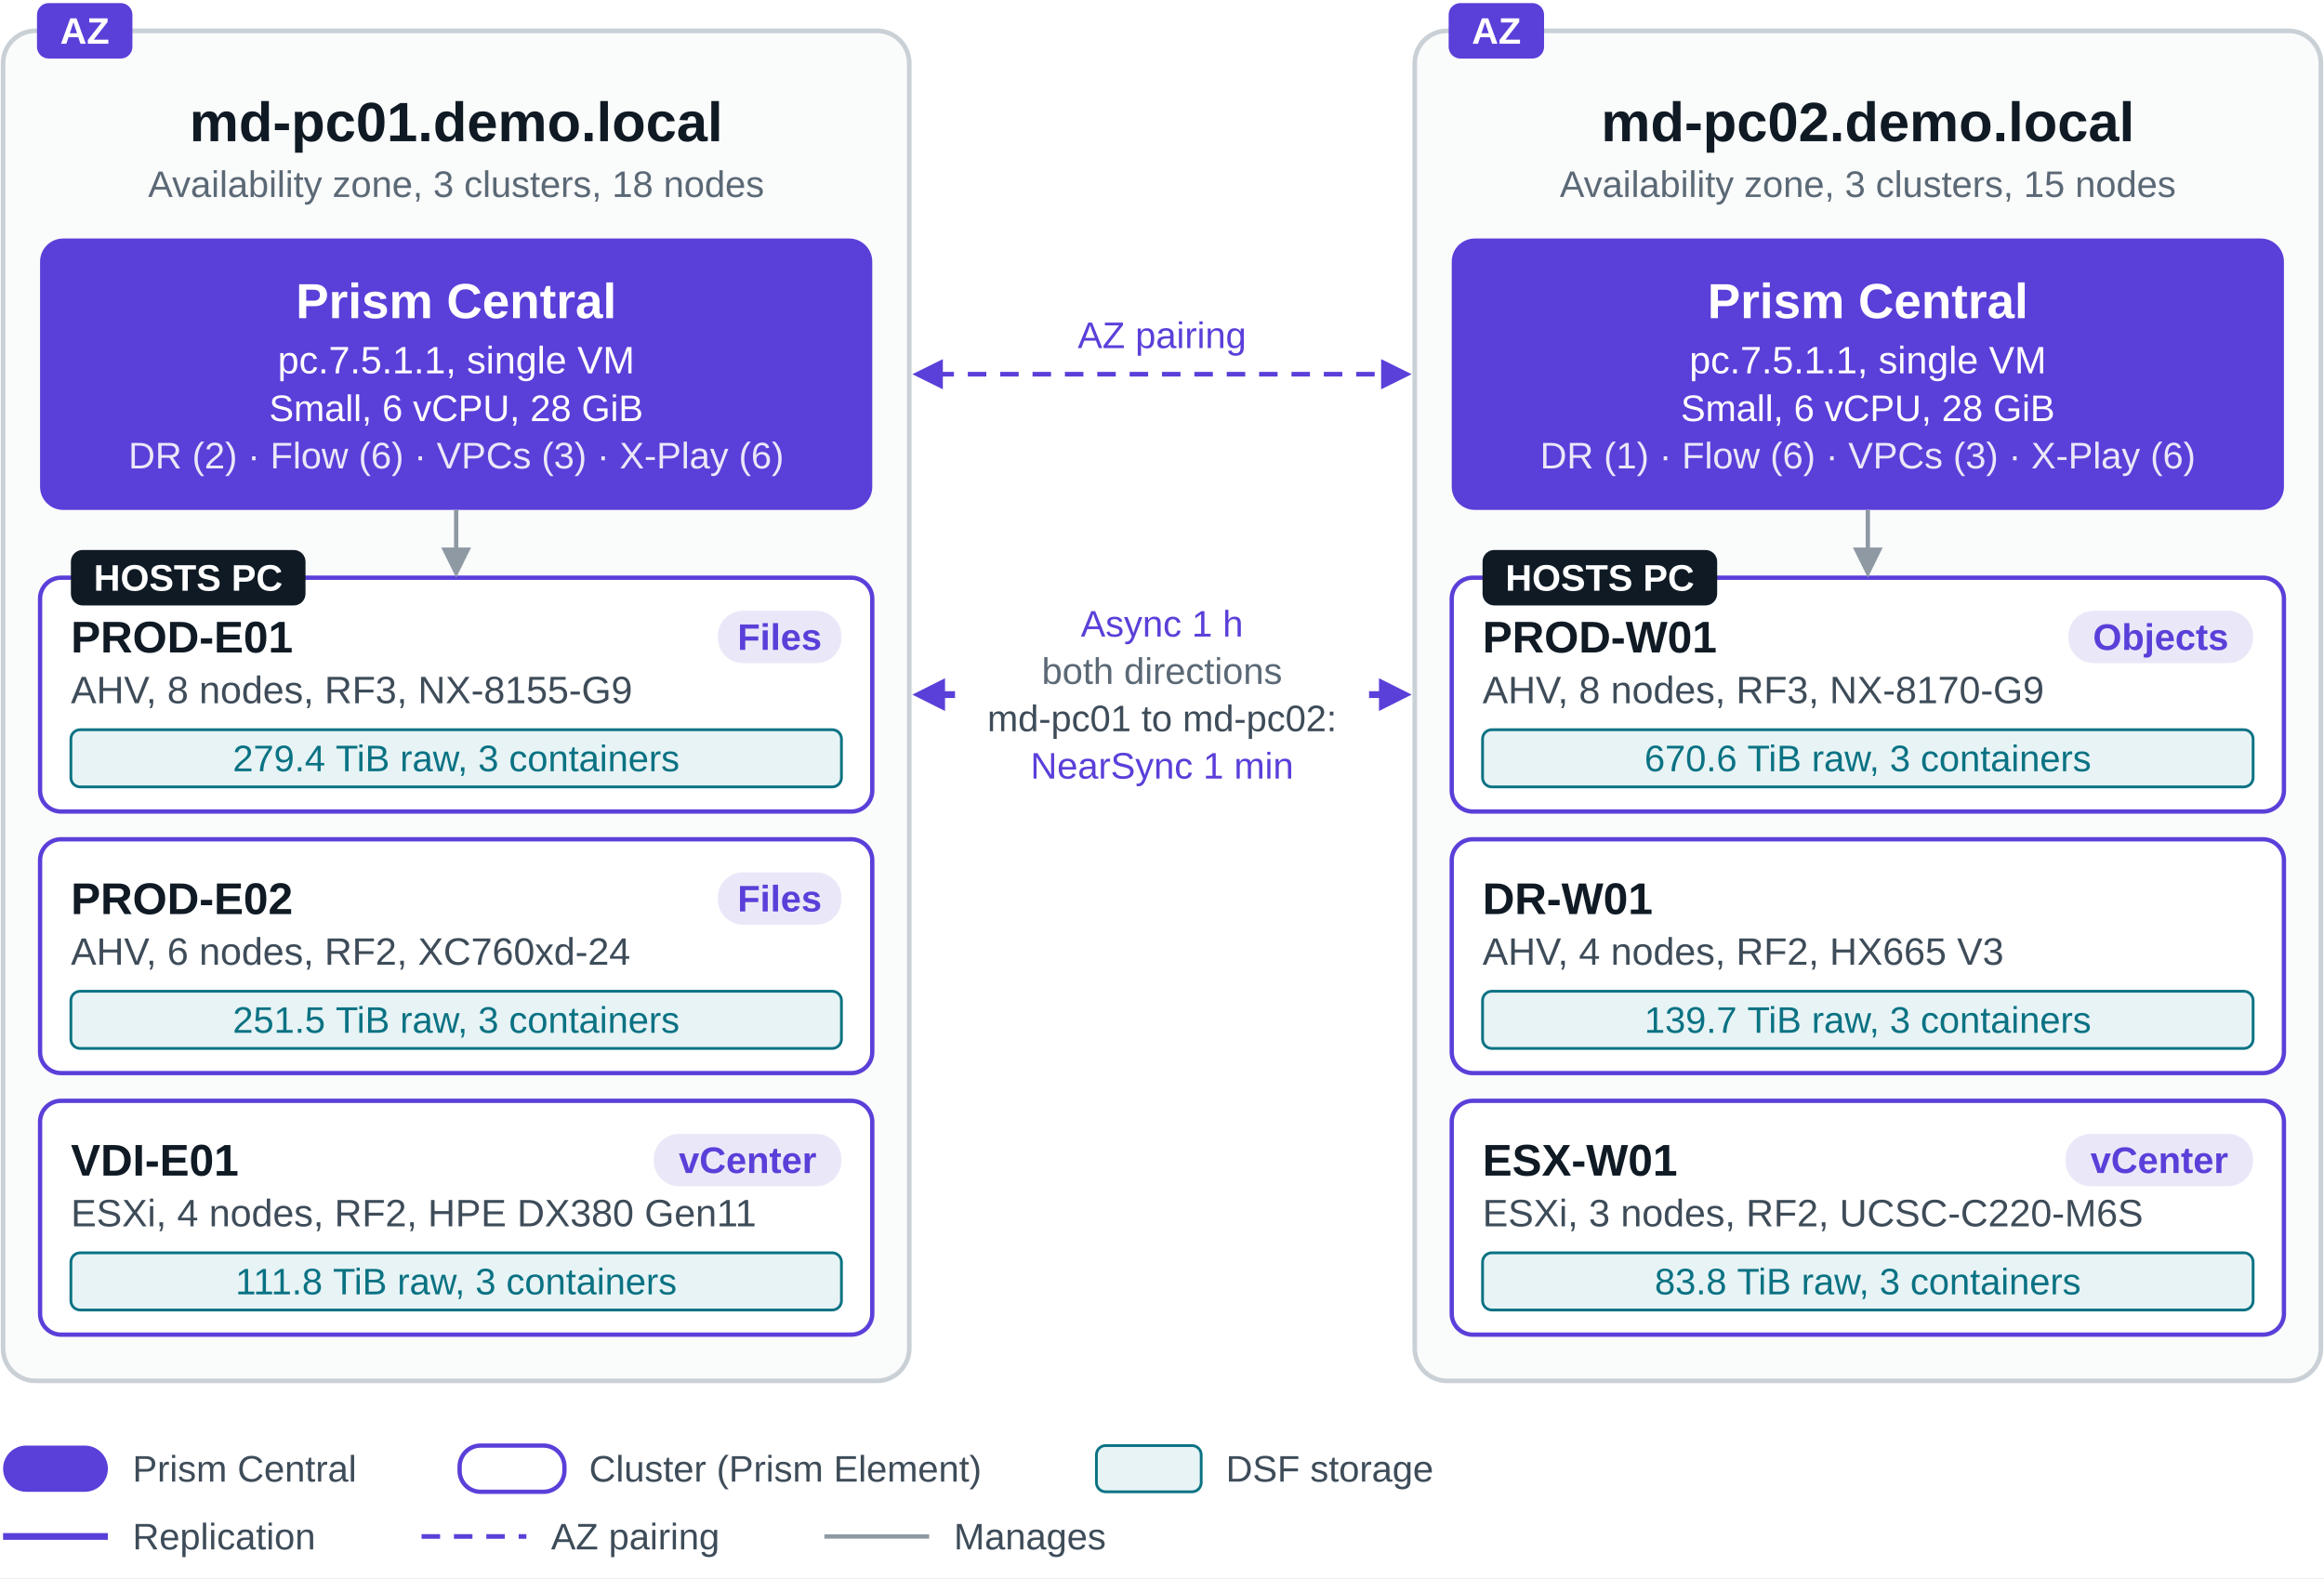
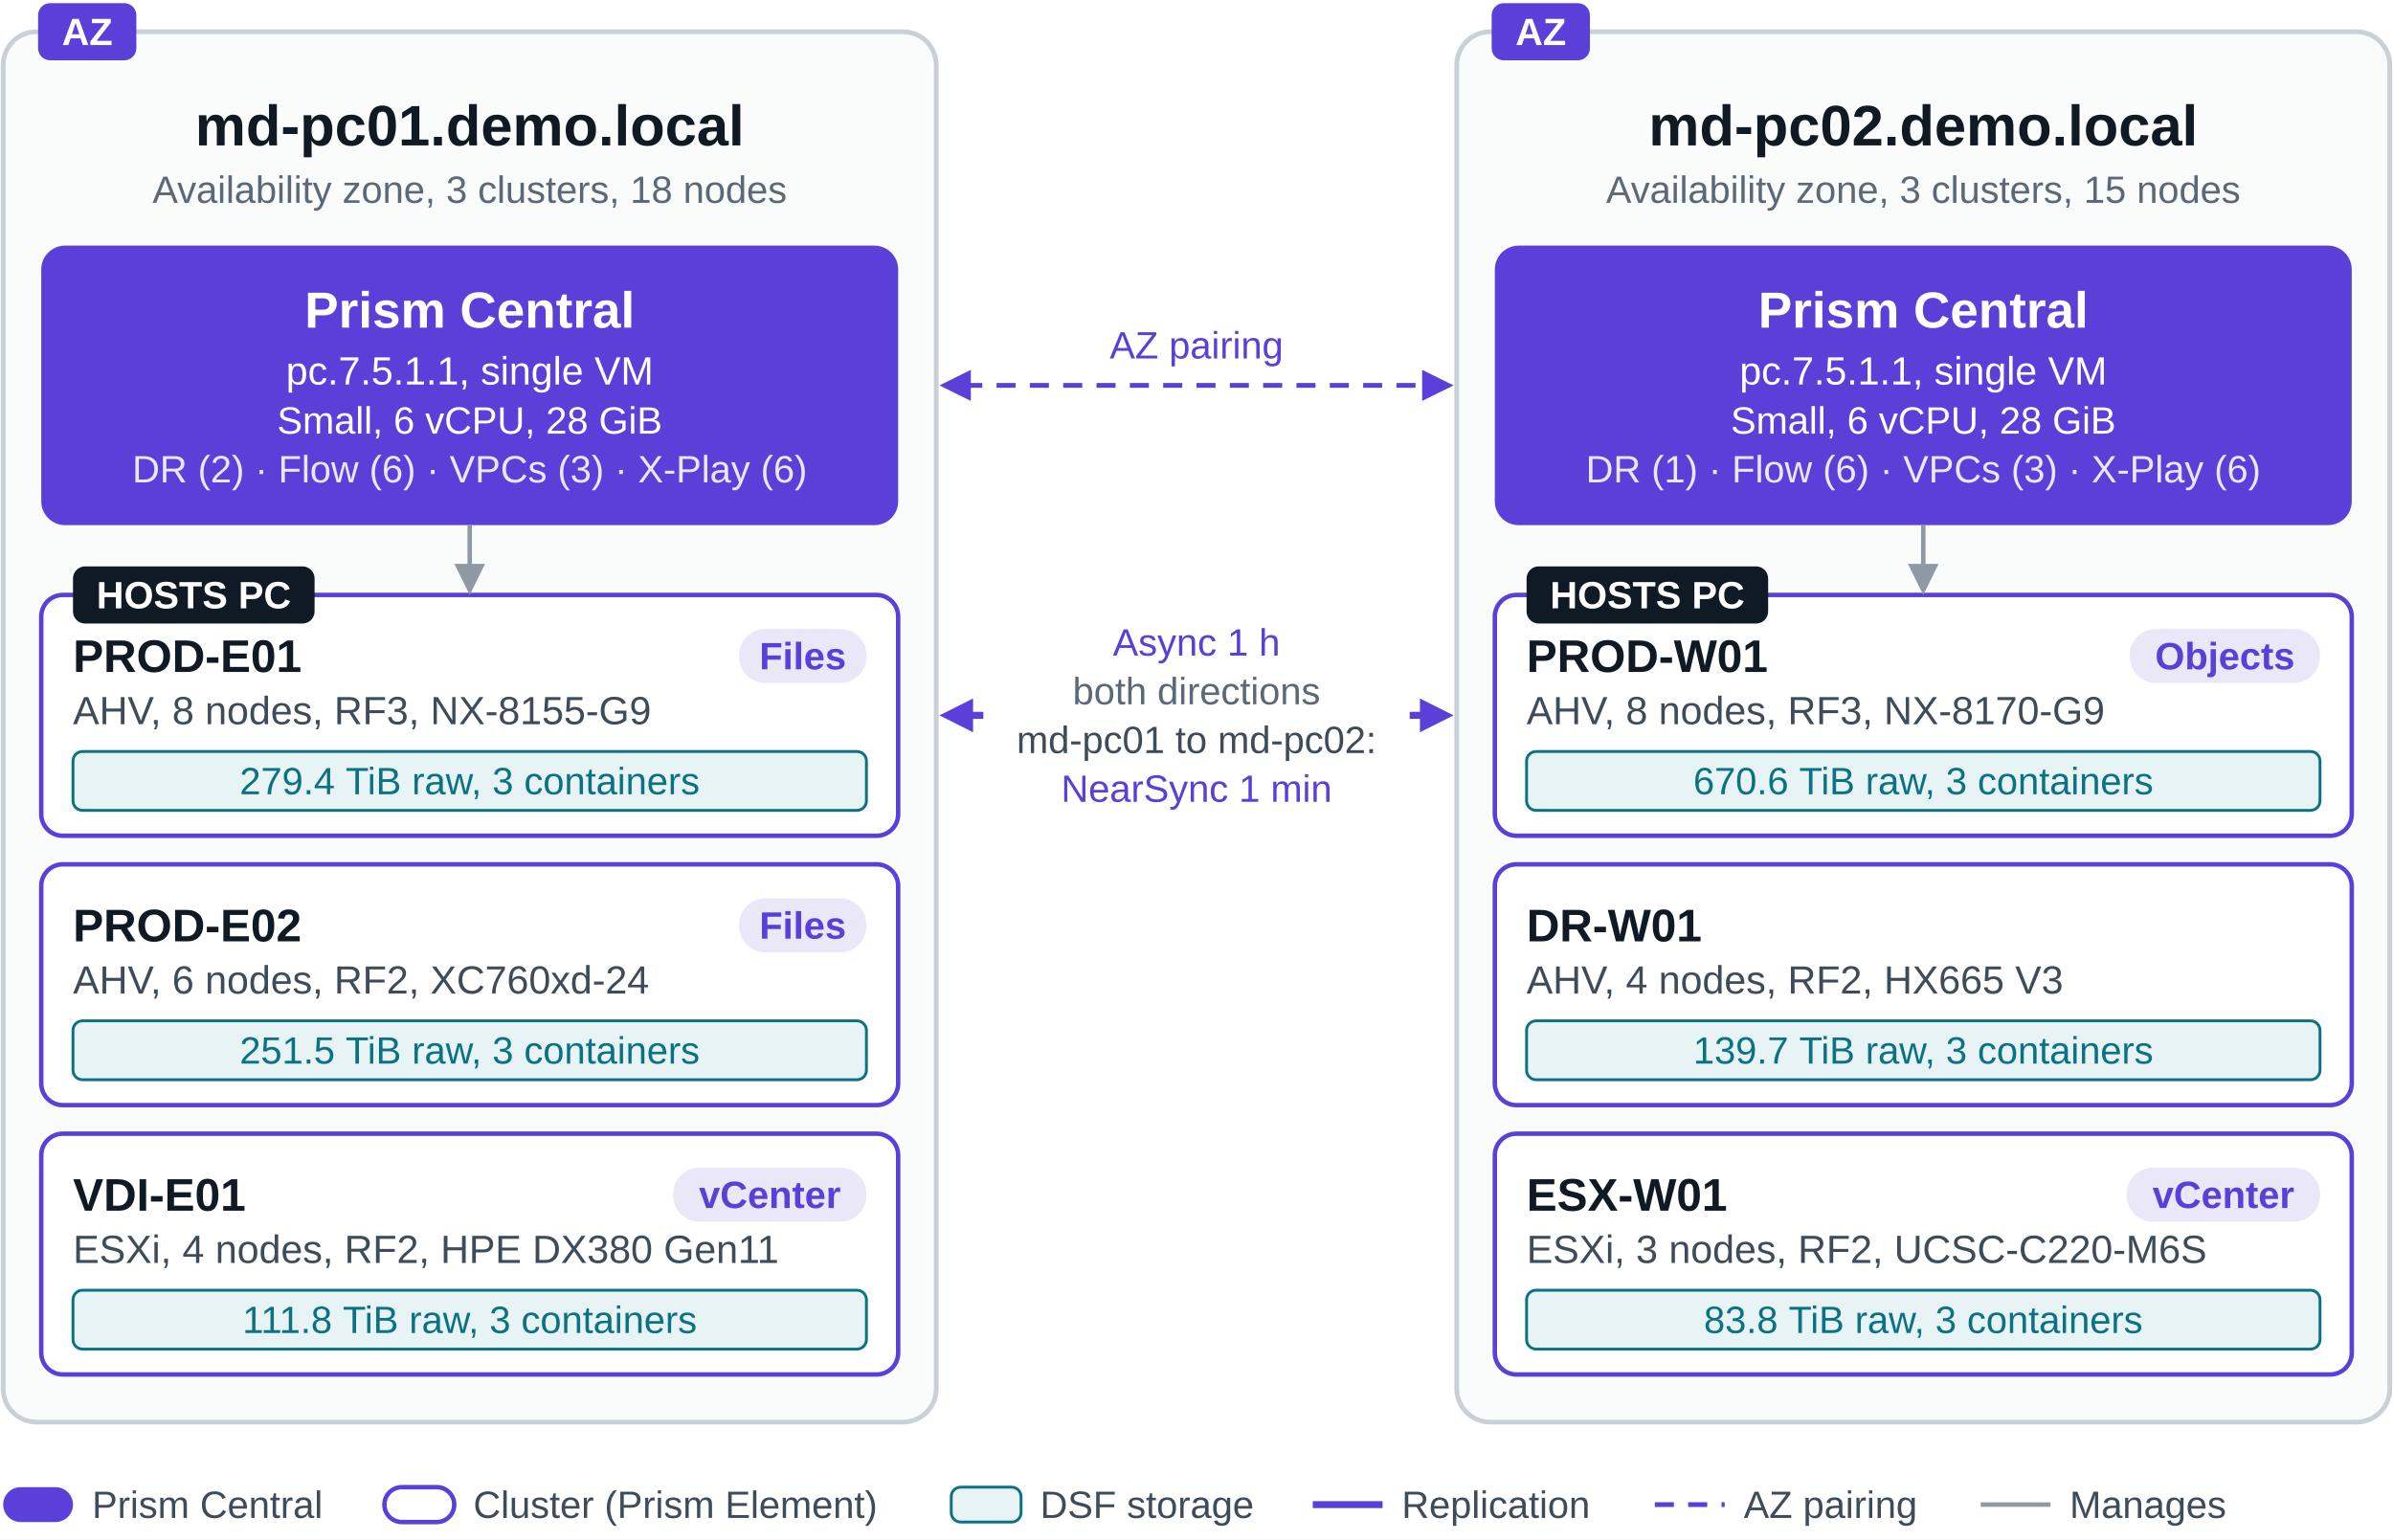
- <svg xmlns="http://www.w3.org/2000/svg" version="1.1" width="377pt" height="256.06pt" viewBox="0 0 377 256.06" font-family="Figtree, Calibri, 'Segoe UI', Arial, sans-serif">
-   <rect width="377" height="256.06" fill="#FFFFFF" />
+ <svg xmlns="http://www.w3.org/2000/svg" version="1.1" width="377pt" height="242.56pt" viewBox="0 0 377 242.56" font-family="Figtree, Calibri, 'Segoe UI', Arial, sans-serif">
+   <rect width="377" height="242.56" fill="#FFFFFF" />
  <g id="site:md-pc01.demo.local" data-kind="container" data-name="md-pc01.demo.local" data-prism-central="md-pc01.demo.local">
    <rect x="0.5" y="5" width="147" height="219.06" fill="#FAFBFB" rx="5.25" stroke="#C9D0D6" stroke-width="0.75" />
    <text x="74" y="22.91" text-anchor="middle" font-size="9" font-weight="600" fill="#0F1A24" textLength="83.19" lengthAdjust="spacingAndGlyphs">md-pc01.demo.local</text>
    <text x="74" y="31.96" text-anchor="middle" font-size="6" fill="#5B6976" textLength="99.16" lengthAdjust="spacingAndGlyphs">Availability zone, 3 clusters, 18 nodes</text>
  </g>
  <g id="site:md-pc02.demo.local" data-kind="container" data-name="md-pc02.demo.local" data-prism-central="md-pc02.demo.local">
    <rect x="229.5" y="5" width="147" height="219.06" fill="#FAFBFB" rx="5.25" stroke="#C9D0D6" stroke-width="0.75" />
    <text x="303" y="22.91" text-anchor="middle" font-size="9" font-weight="600" fill="#0F1A24" textLength="84.56" lengthAdjust="spacingAndGlyphs">md-pc02.demo.local</text>
    <text x="303" y="31.96" text-anchor="middle" font-size="6" fill="#5B6976" textLength="98.92" lengthAdjust="spacingAndGlyphs">Availability zone, 3 clusters, 15 nodes</text>
  </g>
  <g id="site:md-pc01.demo.local:pc" data-kind="box" data-prism-central="md-pc01.demo.local">
    <rect x="6.5" y="38.7" width="135" height="44.04" fill="#5B3FD9" rx="3.75" />
    <text x="74" y="51.62" text-anchor="middle" font-size="8" font-weight="600" fill="#FFFFFF" textLength="49.06" lengthAdjust="spacingAndGlyphs">Prism Central</text>
    <text x="74" y="60.58" text-anchor="middle" font-size="6.2" fill="#FFFFFF" textLength="54.37" lengthAdjust="spacingAndGlyphs">pc.7.5.1.1, single VM</text>
    <text x="74" y="68.32" text-anchor="middle" font-size="6" fill="#FFFFFF" textLength="58.35" lengthAdjust="spacingAndGlyphs">Small, 6 vCPU, 28 GiB</text>
    <text x="74" y="76" text-anchor="middle" font-size="6" fill="#EAE8F8" textLength="102.29" lengthAdjust="spacingAndGlyphs">DR (2) · Flow (6) · VPCs (3) · X-Play (6)</text>
  </g>
  <g id="cluster:86088e1b-cdfc-5113-a735-aeb9ef1962c3" data-kind="box" data-cluster-uuid="86088e1b-cdfc-5113-a735-aeb9ef1962c3" data-name="PROD-E01" data-prism-central="md-pc01.demo.local">
    <rect x="6.5" y="93.74" width="135" height="37.94" fill="#FFFFFF" rx="3.4" stroke="#5B3FD9" stroke-width="0.7" />
    <text x="11.5" y="105.87" font-size="7.2" font-weight="600" fill="#0F1A24" textLength="34.37" lengthAdjust="spacingAndGlyphs">PROD-E01</text>
    <text x="11.5" y="114.1" font-size="6.2" fill="#3E4C59" textLength="90.36" lengthAdjust="spacingAndGlyphs">AHV, 8 nodes, RF3, NX-8155-G9</text>
  </g>
  <g id="cluster:b05a4233-4013-58ed-a8b7-794ab3a4f5f8" data-kind="box" data-cluster-uuid="b05a4233-4013-58ed-a8b7-794ab3a4f5f8" data-name="PROD-E02" data-prism-central="md-pc01.demo.local">
    <rect x="6.5" y="136.18" width="135" height="37.94" fill="#FFFFFF" rx="3.4" stroke="#5B3FD9" stroke-width="0.7" />
    <text x="11.5" y="148.31" font-size="7.2" font-weight="600" fill="#0F1A24" textLength="35.47" lengthAdjust="spacingAndGlyphs">PROD-E02</text>
    <text x="11.5" y="156.54" font-size="6.2" fill="#3E4C59" textLength="90.23" lengthAdjust="spacingAndGlyphs">AHV, 6 nodes, RF2, XC760xd-24</text>
  </g>
  <g id="cluster:9b4738ef-4d63-5e4f-92be-6214d8858c4e" data-kind="box" data-cluster-uuid="9b4738ef-4d63-5e4f-92be-6214d8858c4e" data-name="VDI-E01" data-prism-central="md-pc01.demo.local">
    <rect x="6.5" y="178.62" width="135" height="37.94" fill="#FFFFFF" rx="3.4" stroke="#5B3FD9" stroke-width="0.7" />
    <text x="11.5" y="190.75" font-size="7.2" font-weight="600" fill="#0F1A24" textLength="27.02" lengthAdjust="spacingAndGlyphs">VDI-E01</text>
    <text x="11.5" y="198.98" font-size="6.2" fill="#3E4C59" textLength="105.46" lengthAdjust="spacingAndGlyphs">ESXi, 4 nodes, RF2, HPE DX380 Gen11</text>
  </g>
  <g id="site:md-pc02.demo.local:pc" data-kind="box" data-prism-central="md-pc02.demo.local">
    <rect x="235.5" y="38.7" width="135" height="44.04" fill="#5B3FD9" rx="3.75" />
    <text x="303" y="51.62" text-anchor="middle" font-size="8" font-weight="600" fill="#FFFFFF" textLength="49.06" lengthAdjust="spacingAndGlyphs">Prism Central</text>
    <text x="303" y="60.58" text-anchor="middle" font-size="6.2" fill="#FFFFFF" textLength="54.37" lengthAdjust="spacingAndGlyphs">pc.7.5.1.1, single VM</text>
    <text x="303" y="68.32" text-anchor="middle" font-size="6" fill="#FFFFFF" textLength="58.35" lengthAdjust="spacingAndGlyphs">Small, 6 vCPU, 28 GiB</text>
    <text x="303" y="76" text-anchor="middle" font-size="6" fill="#EAE8F8" textLength="101.42" lengthAdjust="spacingAndGlyphs">DR (1) · Flow (6) · VPCs (3) · X-Play (6)</text>
  </g>
  <g id="cluster:8db1379a-d206-57cc-87c6-3ff054625b9a" data-kind="box" data-cluster-uuid="8db1379a-d206-57cc-87c6-3ff054625b9a" data-name="PROD-W01" data-prism-central="md-pc02.demo.local">
    <rect x="235.5" y="93.74" width="135" height="37.94" fill="#FFFFFF" rx="3.4" stroke="#5B3FD9" stroke-width="0.7" />
    <text x="240.5" y="105.87" font-size="7.2" font-weight="600" fill="#0F1A24" textLength="37.14" lengthAdjust="spacingAndGlyphs">PROD-W01</text>
    <text x="240.5" y="114.1" font-size="6.2" fill="#3E4C59" textLength="90.54" lengthAdjust="spacingAndGlyphs">AHV, 8 nodes, RF3, NX-8170-G9</text>
  </g>
  <g id="cluster:6ce6d622-1b20-52a3-98e8-31ed2e9a383a" data-kind="box" data-cluster-uuid="6ce6d622-1b20-52a3-98e8-31ed2e9a383a" data-name="DR-W01" data-prism-central="md-pc02.demo.local">
    <rect x="235.5" y="136.18" width="135" height="37.94" fill="#FFFFFF" rx="3.4" stroke="#5B3FD9" stroke-width="0.7" />
    <text x="240.5" y="148.31" font-size="7.2" font-weight="600" fill="#0F1A24" textLength="27.23" lengthAdjust="spacingAndGlyphs">DR-W01</text>
    <text x="240.5" y="156.54" font-size="6.2" fill="#3E4C59" textLength="83.25" lengthAdjust="spacingAndGlyphs">AHV, 4 nodes, RF2, HX665 V3</text>
  </g>
  <g id="cluster:92c840d4-7d8a-5dce-b2c2-1e5e3e93e652" data-kind="box" data-cluster-uuid="92c840d4-7d8a-5dce-b2c2-1e5e3e93e652" data-name="ESX-W01" data-prism-central="md-pc02.demo.local">
    <rect x="235.5" y="178.62" width="135" height="37.94" fill="#FFFFFF" rx="3.4" stroke="#5B3FD9" stroke-width="0.7" />
    <text x="240.5" y="190.75" font-size="7.2" font-weight="600" fill="#0F1A24" textLength="30.99" lengthAdjust="spacingAndGlyphs">ESX-W01</text>
    <text x="240.5" y="198.98" font-size="6.2" fill="#3E4C59" textLength="104.35" lengthAdjust="spacingAndGlyphs">ESXi, 3 nodes, RF2, UCSC-C220-M6S</text>
  </g>
  <g id="legend:0" data-kind="swatch">
-     <rect x="0.5" y="234.56" width="17" height="7.5" fill="#5B3FD9" rx="3.75" />
+     <rect x="0.5" y="234.31" width="11" height="5.5" fill="#5B3FD9" rx="2.75" />
  </g>
  <g id="legend:0:label" data-kind="label">
-     <text x="21.5" y="240.41" font-size="6" fill="#3E4C59" textLength="35.9" lengthAdjust="spacingAndGlyphs">Prism Central</text>
+     <text x="14.5" y="239.16" font-size="6" fill="#3E4C59" textLength="35.9" lengthAdjust="spacingAndGlyphs">Prism Central</text>
  </g>
  <g id="legend:1" data-kind="swatch">
-     <rect x="74.56" y="234.56" width="17" height="7.5" fill="#FFFFFF" rx="3.4" stroke="#5B3FD9" stroke-width="0.7" />
+     <rect x="60.56" y="234.31" width="11" height="5.5" fill="#FFFFFF" rx="2.75" stroke="#5B3FD9" stroke-width="0.7" />
  </g>
  <g id="legend:1:label" data-kind="label">
-     <text x="95.56" y="240.41" font-size="6" fill="#3E4C59" textLength="63.49" lengthAdjust="spacingAndGlyphs">Cluster (Prism Element)</text>
+     <text x="74.56" y="239.16" font-size="6" fill="#3E4C59" textLength="63.49" lengthAdjust="spacingAndGlyphs">Cluster (Prism Element)</text>
  </g>
  <g id="legend:2" data-kind="swatch">
-     <rect x="177.86" y="234.56" width="17" height="7.5" fill="#E7F3F5" rx="1.5" stroke="#0A7283" stroke-width="0.45" />
+     <rect x="149.86" y="234.31" width="11" height="5.5" fill="#E7F3F5" rx="1.5" stroke="#0A7283" stroke-width="0.45" />
  </g>
  <g id="legend:2:label" data-kind="label">
-     <text x="198.86" y="240.41" font-size="6" fill="#3E4C59" textLength="32.98" lengthAdjust="spacingAndGlyphs">DSF storage</text>
+     <text x="163.86" y="239.16" font-size="6" fill="#3E4C59" textLength="32.98" lengthAdjust="spacingAndGlyphs">DSF storage</text>
  </g>
  <g id="legend:3:label" data-kind="label">
-     <text x="21.5" y="251.41" font-size="6" fill="#3E4C59" textLength="30.08" lengthAdjust="spacingAndGlyphs">Replication</text>
+     <text x="220.82" y="239.16" font-size="6" fill="#3E4C59" textLength="30.08" lengthAdjust="spacingAndGlyphs">Replication</text>
  </g>
  <g id="legend:4:label" data-kind="label">
-     <text x="89.39" y="251.41" font-size="6" fill="#3E4C59" textLength="27.68" lengthAdjust="spacingAndGlyphs">AZ pairing</text>
+     <text x="274.71" y="239.16" font-size="6" fill="#3E4C59" textLength="27.68" lengthAdjust="spacingAndGlyphs">AZ pairing</text>
  </g>
  <g id="legend:5:label" data-kind="label">
-     <text x="154.73" y="251.41" font-size="6" fill="#3E4C59" textLength="24.14" lengthAdjust="spacingAndGlyphs">Manages</text>
+     <text x="326.05" y="239.16" font-size="6" fill="#3E4C59" textLength="24.14" lengthAdjust="spacingAndGlyphs">Manages</text>
  </g>
  <g id="site:md-pc01.demo.local:pc-&gt;cluster:86088e1b-cdfc-5113-a735-aeb9ef1962c3" data-kind="edge" data-link="manages">
    <polyline points="74,82.74 74,90.04" fill="none" stroke="#8E99A4" stroke-width="0.7" stroke-linejoin="round" />
    <polygon points="74,93.74 71.58,88.84 76.42,88.84" fill="#8E99A4" />
  </g>
  <g id="site:md-pc02.demo.local:pc-&gt;cluster:8db1379a-d206-57cc-87c6-3ff054625b9a" data-kind="edge" data-link="manages">
    <polyline points="303,82.74 303,90.04" fill="none" stroke="#8E99A4" stroke-width="0.7" stroke-linejoin="round" />
    <polygon points="303,93.74 300.58,88.84 305.42,88.84" fill="#8E99A4" />
  </g>
  <g id="link:pairing:site:md-pc01.demo.local-&gt;site:md-pc02.demo.local" data-kind="edge" data-link="pairing">
    <polyline points="151.75,60.72 225.25,60.72" fill="none" stroke="#5B3FD9" stroke-width="0.75" stroke-linejoin="round" stroke-dasharray="3 2.25" />
    <polygon points="229,60.72 224.05,63.17 224.05,58.27" fill="#5B3FD9" />
    <polygon points="148,60.72 152.95,58.27 152.95,63.17" fill="#5B3FD9" />
  </g>
  <g id="link:replication:site:md-pc01.demo.local-&gt;site:md-pc02.demo.local" data-kind="edge" data-link="replication">
    <polyline points="152.1,112.71 224.9,112.71" fill="none" stroke="#5B3FD9" stroke-width="1.1" stroke-linejoin="round" />
    <polygon points="229,112.71 223.7,115.37 223.7,110.05" fill="#5B3FD9" />
    <polygon points="148,112.71 153.3,110.05 153.3,115.37" fill="#5B3FD9" />
  </g>
  <g id="legend:3" data-kind="edge" data-link="">
-     <polyline points="0.5,249.31 17.5,249.31" fill="none" stroke="#5B3FD9" stroke-width="1.1" stroke-linejoin="round" />
+     <polyline points="206.82,237.06 217.82,237.06" fill="none" stroke="#5B3FD9" stroke-width="1.1" stroke-linejoin="round" />
  </g>
  <g id="legend:4" data-kind="edge" data-link="">
-     <polyline points="68.39,249.31 85.39,249.31" fill="none" stroke="#5B3FD9" stroke-width="0.75" stroke-linejoin="round" stroke-dasharray="3 2.25" />
+     <polyline points="260.71,237.06 271.71,237.06" fill="none" stroke="#5B3FD9" stroke-width="0.75" stroke-linejoin="round" stroke-dasharray="3 2.25" />
  </g>
  <g id="legend:5" data-kind="edge" data-link="">
-     <polyline points="133.73,249.31 150.73,249.31" fill="none" stroke="#8E99A4" stroke-width="0.7" stroke-linejoin="round" />
+     <polyline points="312.05,237.06 323.05,237.06" fill="none" stroke="#8E99A4" stroke-width="0.7" stroke-linejoin="round" />
  </g>
  <g>
    <text x="188.5" y="56.48" text-anchor="middle" font-size="6" fill="#5B3FD9" textLength="27.68" lengthAdjust="spacingAndGlyphs">AZ pairing</text>
  </g>
  <g>
    <rect x="154.92" y="96.35" width="67.17" height="32.72" rx="1.5" fill="#FFFFFF" />
    <text x="188.5" y="103.29" text-anchor="middle" font-size="6" fill="#5B3FD9" textLength="25.4" lengthAdjust="spacingAndGlyphs">Async 1 h</text>
    <text x="188.5" y="110.97" text-anchor="middle" font-size="6" fill="#5B6976" textLength="40.84" lengthAdjust="spacingAndGlyphs">both directions</text>
    <text x="188.5" y="118.65" text-anchor="middle" font-size="6" fill="#3E4C59" textLength="59.59" lengthAdjust="spacingAndGlyphs">md-pc01 to md-pc02:</text>
    <text x="188.5" y="126.33" text-anchor="middle" font-size="6" fill="#5B3FD9" textLength="41.73" lengthAdjust="spacingAndGlyphs">NearSync 1 min</text>
  </g>
  <g id="site:md-pc01.demo.local:tag" data-kind="tag">
    <rect x="6" y="0.5" width="15.48" height="9" fill="#5B3FD9" rx="1.9" />
    <text x="13.74" y="7.1" text-anchor="middle" font-size="6" font-weight="600" fill="#FFFFFF" textLength="8" lengthAdjust="spacingAndGlyphs">AZ</text>
  </g>
  <g id="cluster:86088e1b-cdfc-5113-a735-aeb9ef1962c3:tag" data-kind="tag">
    <rect x="11.5" y="89.24" width="38.06" height="9" fill="#0F1A24" rx="1.9" />
    <text x="30.53" y="95.84" text-anchor="middle" font-size="6" font-weight="600" fill="#FFFFFF" textLength="29.3" lengthAdjust="spacingAndGlyphs">HOSTS PC</text>
  </g>
  <g id="cluster:86088e1b-cdfc-5113-a735-aeb9ef1962c3:svc:Files" data-kind="pill">
    <rect x="116.44" y="99.1" width="20.06" height="8.5" fill="#EAE8F8" rx="4.1" />
    <text x="126.47" y="105.45" text-anchor="middle" font-size="6" font-weight="600" fill="#5B3FD9" textLength="12.32" lengthAdjust="spacingAndGlyphs">Files</text>
  </g>
  <g id="cluster:86088e1b-cdfc-5113-a735-aeb9ef1962c3:storage" data-kind="strip">
    <rect x="11.5" y="118.4" width="125" height="9.28" fill="#E7F3F5" rx="1.5" stroke="#0A7283" stroke-width="0.45" />
    <text x="74" y="125.14" text-anchor="middle" font-size="6" fill="#0A7283" textLength="71.9" lengthAdjust="spacingAndGlyphs">279.4 TiB raw, 3 containers</text>
  </g>
  <g id="cluster:b05a4233-4013-58ed-a8b7-794ab3a4f5f8:svc:Files" data-kind="pill">
    <rect x="116.44" y="141.54" width="20.06" height="8.5" fill="#EAE8F8" rx="4.1" />
    <text x="126.47" y="147.89" text-anchor="middle" font-size="6" font-weight="600" fill="#5B3FD9" textLength="12.32" lengthAdjust="spacingAndGlyphs">Files</text>
  </g>
  <g id="cluster:b05a4233-4013-58ed-a8b7-794ab3a4f5f8:storage" data-kind="strip">
    <rect x="11.5" y="160.84" width="125" height="9.28" fill="#E7F3F5" rx="1.5" stroke="#0A7283" stroke-width="0.45" />
    <text x="74" y="167.58" text-anchor="middle" font-size="6" fill="#0A7283" textLength="70.93" lengthAdjust="spacingAndGlyphs">251.5 TiB raw, 3 containers</text>
  </g>
  <g id="cluster:9b4738ef-4d63-5e4f-92be-6214d8858c4e:svc:vCenter" data-kind="pill">
    <rect x="106.05" y="183.98" width="30.45" height="8.5" fill="#EAE8F8" rx="4.1" />
    <text x="121.28" y="190.33" text-anchor="middle" font-size="6" font-weight="600" fill="#5B3FD9" textLength="22.12" lengthAdjust="spacingAndGlyphs">vCenter</text>
  </g>
  <g id="cluster:9b4738ef-4d63-5e4f-92be-6214d8858c4e:storage" data-kind="strip">
    <rect x="11.5" y="203.28" width="125" height="9.28" fill="#E7F3F5" rx="1.5" stroke="#0A7283" stroke-width="0.45" />
    <text x="74" y="210.02" text-anchor="middle" font-size="6" fill="#0A7283" textLength="69.32" lengthAdjust="spacingAndGlyphs">111.8 TiB raw, 3 containers</text>
  </g>
  <g id="site:md-pc02.demo.local:tag" data-kind="tag">
    <rect x="235" y="0.5" width="15.48" height="9" fill="#5B3FD9" rx="1.9" />
    <text x="242.74" y="7.1" text-anchor="middle" font-size="6" font-weight="600" fill="#FFFFFF" textLength="8" lengthAdjust="spacingAndGlyphs">AZ</text>
  </g>
  <g id="cluster:8db1379a-d206-57cc-87c6-3ff054625b9a:tag" data-kind="tag">
    <rect x="240.5" y="89.24" width="38.06" height="9" fill="#0F1A24" rx="1.9" />
    <text x="259.53" y="95.84" text-anchor="middle" font-size="6" font-weight="600" fill="#FFFFFF" textLength="29.3" lengthAdjust="spacingAndGlyphs">HOSTS PC</text>
  </g>
  <g id="cluster:8db1379a-d206-57cc-87c6-3ff054625b9a:svc:Objects" data-kind="pill">
    <rect x="335.53" y="99.1" width="29.97" height="8.5" fill="#EAE8F8" rx="4.1" />
    <text x="350.52" y="105.45" text-anchor="middle" font-size="6" font-weight="600" fill="#5B3FD9" textLength="21.67" lengthAdjust="spacingAndGlyphs">Objects</text>
  </g>
  <g id="cluster:8db1379a-d206-57cc-87c6-3ff054625b9a:storage" data-kind="strip">
    <rect x="240.5" y="118.4" width="125" height="9.28" fill="#E7F3F5" rx="1.5" stroke="#0A7283" stroke-width="0.45" />
    <text x="303" y="125.14" text-anchor="middle" font-size="6" fill="#0A7283" textLength="72.06" lengthAdjust="spacingAndGlyphs">670.6 TiB raw, 3 containers</text>
  </g>
  <g id="cluster:6ce6d622-1b20-52a3-98e8-31ed2e9a383a:storage" data-kind="strip">
    <rect x="240.5" y="160.84" width="125" height="9.28" fill="#E7F3F5" rx="1.5" stroke="#0A7283" stroke-width="0.45" />
    <text x="303" y="167.58" text-anchor="middle" font-size="6" fill="#0A7283" textLength="70.56" lengthAdjust="spacingAndGlyphs">139.7 TiB raw, 3 containers</text>
  </g>
  <g id="cluster:92c840d4-7d8a-5dce-b2c2-1e5e3e93e652:svc:vCenter" data-kind="pill">
    <rect x="335.05" y="183.98" width="30.45" height="8.5" fill="#EAE8F8" rx="4.1" />
    <text x="350.28" y="190.33" text-anchor="middle" font-size="6" font-weight="600" fill="#5B3FD9" textLength="22.12" lengthAdjust="spacingAndGlyphs">vCenter</text>
  </g>
  <g id="cluster:92c840d4-7d8a-5dce-b2c2-1e5e3e93e652:storage" data-kind="strip">
    <rect x="240.5" y="203.28" width="125" height="9.28" fill="#E7F3F5" rx="1.5" stroke="#0A7283" stroke-width="0.45" />
    <text x="303" y="210.02" text-anchor="middle" font-size="6" fill="#0A7283" textLength="68.83" lengthAdjust="spacingAndGlyphs">83.8 TiB raw, 3 containers</text>
  </g>
</svg>
